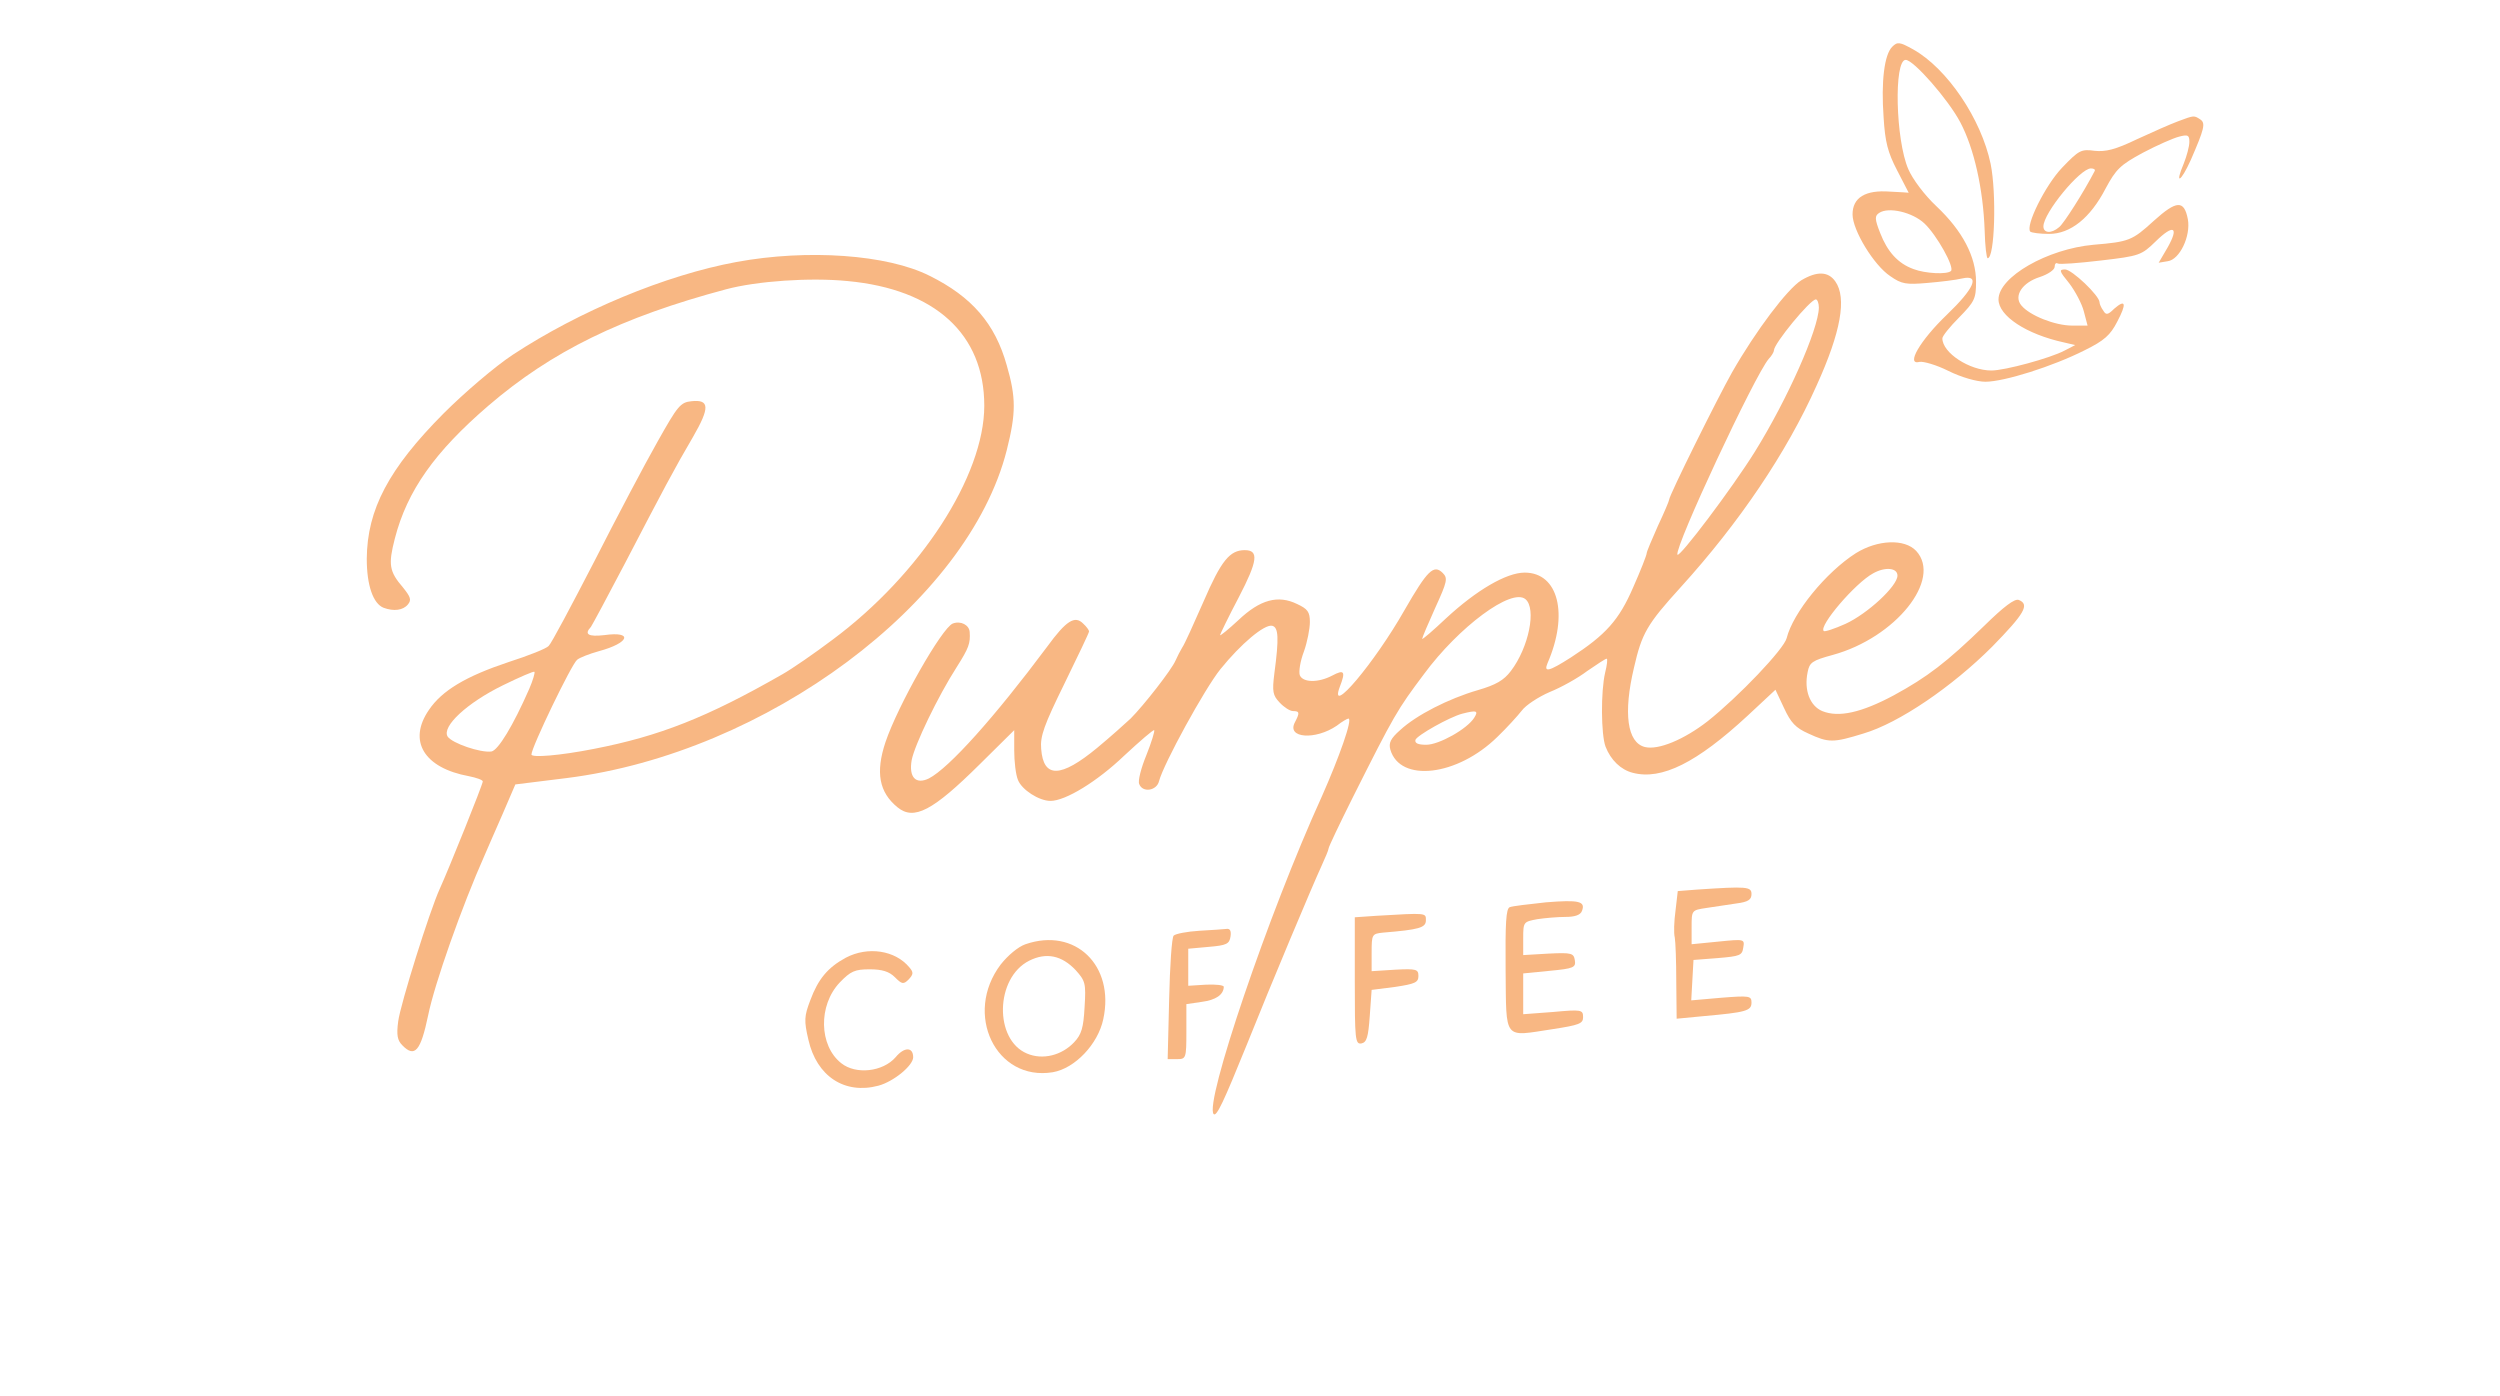
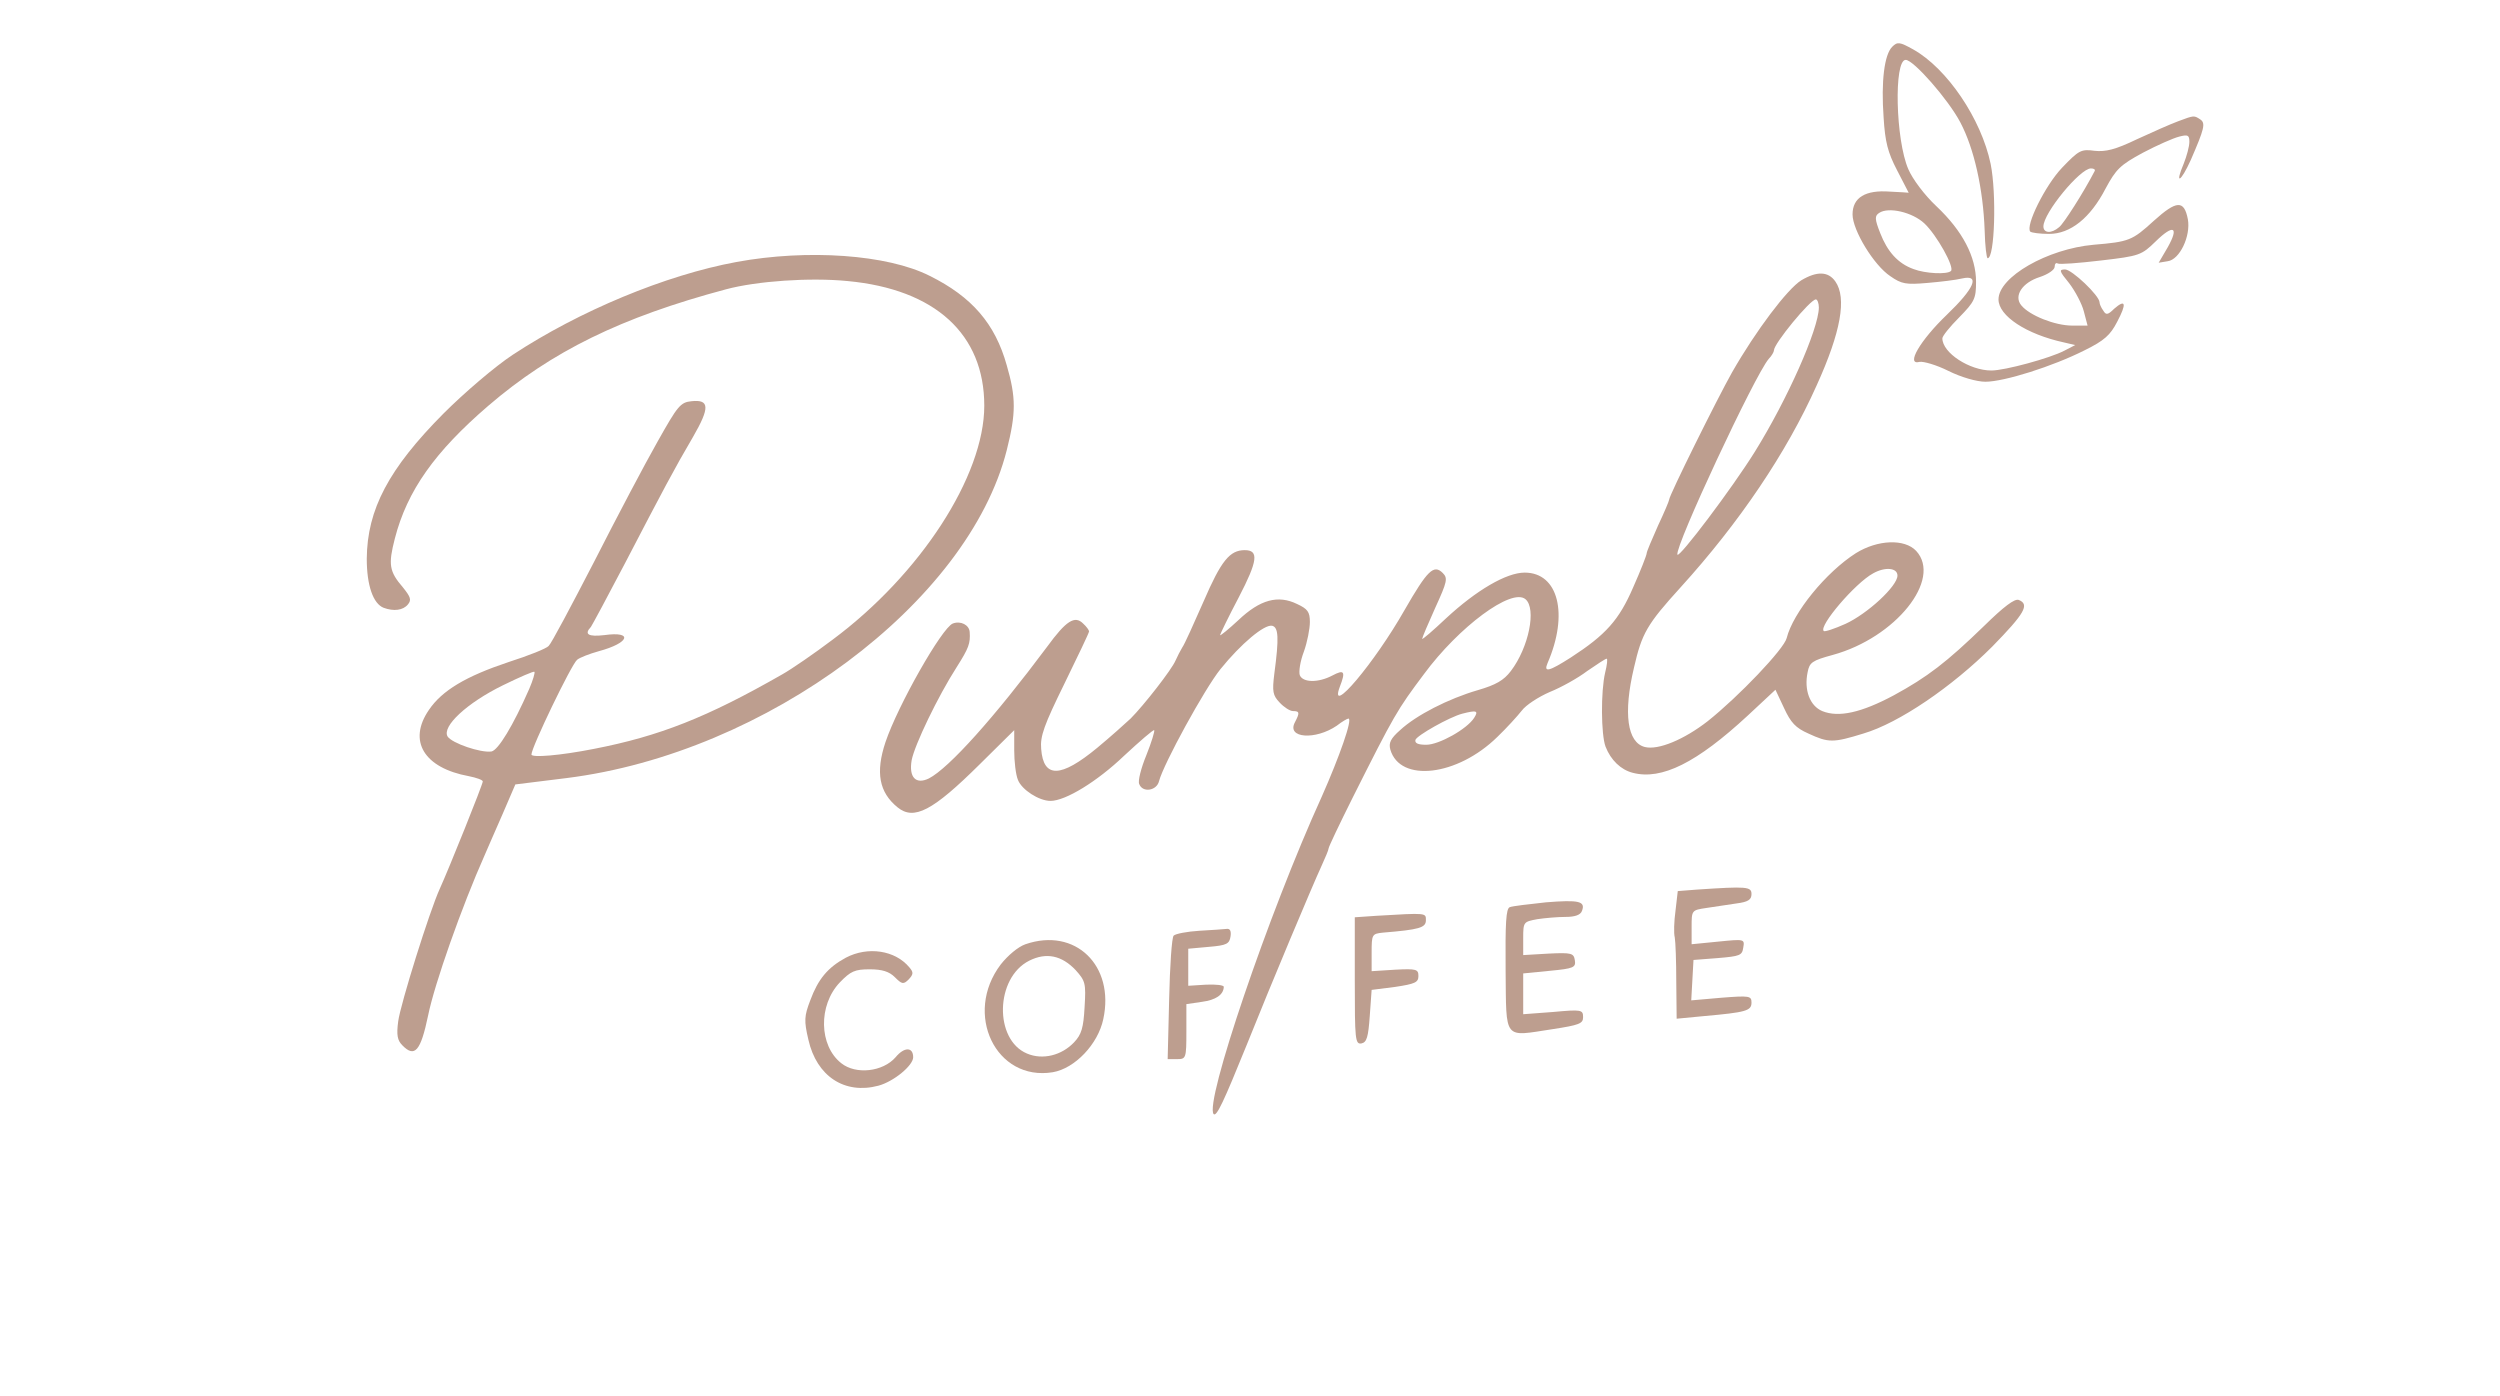
<svg xmlns="http://www.w3.org/2000/svg" version="1.0" width="668pt" height="373pt" viewBox="0 0 668 373" preserveAspectRatio="xMidYMid meet">
-   <g transform="translate(0,373) scale(0.1,-0.1)" fill="#f8b783" stroke="none">
+   <g transform="translate(0,373) scale(0.1,-0.1)" fill="#bd9e8f" stroke="none">
    <path d="M5056 3605 c-21 -21 -30 -92 -23 -189 4 -65 11 -93 36 -141 17 -33 31 -60 31 -60 0 0 -23 2 -50 3 -66 5 -100 -16 -100 -61 0 -42 57 -136 101 -165 30 -21 42 -23 99 -18 36 3 77 8 93 12 49 11 32 -27 -41 -97 -71 -68 -111 -136 -73 -126 10 2 45 -8 77 -24 34 -17 76 -29 99 -29 50 0 180 41 265 84 53 26 69 41 87 76 26 49 23 62 -8 35 -17 -17 -22 -17 -29 -5 -6 8 -10 18 -10 22 0 18 -74 88 -92 88 -17 0 -16 -4 11 -37 16 -21 34 -55 39 -75 l10 -38 -41 0 c-46 0 -114 27 -136 54 -21 25 2 61 50 76 21 7 39 19 39 27 0 8 4 12 8 9 5 -3 57 1 116 8 103 12 108 14 146 51 48 47 63 39 32 -16 l-24 -41 24 4 c32 4 62 67 54 112 -10 52 -30 51 -91 -4 -58 -53 -66 -56 -161 -64 -123 -11 -254 -86 -254 -146 0 -44 74 -93 175 -115 l30 -7 -29 -15 c-38 -20 -159 -53 -195 -53 -58 0 -131 47 -131 86 0 6 20 31 45 56 41 42 45 50 45 95 0 67 -36 136 -106 202 -32 30 -64 73 -75 99 -34 78 -39 292 -7 292 21 0 114 -106 146 -167 37 -70 61 -178 65 -289 1 -41 5 -74 8 -74 19 0 24 173 8 252 -25 120 -116 255 -207 306 -36 20 -42 21 -56 7z m86 -472 c33 -31 81 -117 71 -127 -10 -10 -69 -7 -100 5 -42 15 -70 47 -89 96 -15 38 -15 46 -3 54 25 17 89 2 121 -28z" />
    <path d="M5820 3406 c-19 -7 -69 -29 -110 -48 -58 -28 -84 -34 -113 -31 -36 5 -42 2 -87 -45 -45 -47 -99 -156 -85 -171 4 -3 26 -6 50 -6 57 0 110 42 151 121 28 52 39 63 100 96 38 20 81 39 97 43 23 6 27 4 27 -14 0 -12 -7 -38 -15 -58 -25 -59 -8 -50 19 10 36 83 40 98 25 108 -17 11 -16 11 -59 -5z m-223 -133 c-29 -56 -83 -141 -95 -150 -21 -18 -42 -16 -42 2 0 36 98 155 127 155 8 0 12 -3 10 -7z" />
    <path d="M1968 3030 c-190 -35 -420 -131 -598 -248 -47 -31 -129 -101 -185 -157 -146 -147 -204 -256 -205 -388 0 -71 17 -120 45 -131 27 -10 52 -7 65 9 10 12 7 20 -13 45 -37 43 -40 61 -22 131 33 128 107 232 250 355 169 145 354 236 635 311 82 22 224 32 325 22 234 -22 365 -142 365 -333 0 -188 -171 -451 -405 -625 -49 -37 -110 -79 -135 -93 -201 -115 -328 -165 -503 -199 -91 -18 -167 -24 -167 -15 0 19 107 241 122 253 7 6 33 16 58 23 82 22 93 54 15 43 -43 -5 -55 2 -36 22 4 6 45 82 91 170 102 196 131 251 182 338 45 78 44 100 -4 95 -30 -3 -37 -12 -91 -108 -33 -58 -109 -202 -169 -320 -61 -118 -115 -220 -122 -226 -6 -7 -54 -26 -107 -43 -114 -38 -178 -76 -213 -128 -57 -83 -13 -155 107 -177 20 -4 37 -10 37 -14 0 -8 -90 -232 -115 -287 -27 -59 -105 -308 -111 -354 -5 -37 -2 -51 11 -64 33 -34 49 -16 69 80 17 84 90 291 151 428 7 17 29 66 48 110 l34 79 137 17 c534 67 1073 469 1176 876 25 99 25 141 0 227 -31 111 -93 183 -206 239 -113 57 -326 72 -516 37z m-554 -1141 c-43 -98 -83 -164 -101 -167 -29 -4 -105 22 -117 40 -16 27 52 90 148 137 45 22 82 38 84 36 2 -2 -4 -23 -14 -46z" />
    <path d="M4813 2981 c-37 -23 -121 -134 -185 -246 -40 -71 -168 -329 -168 -340 0 -3 -13 -34 -30 -70 -16 -36 -30 -69 -30 -73 0 -5 -16 -46 -36 -91 -38 -88 -73 -127 -167 -188 -58 -37 -73 -41 -62 -15 57 131 29 242 -61 242 -49 0 -129 -47 -210 -122 -35 -33 -64 -58 -64 -55 0 3 16 41 35 83 32 70 34 79 20 93 -24 24 -41 7 -102 -99 -80 -141 -204 -288 -173 -205 16 41 12 47 -20 30 -38 -20 -79 -19 -87 1 -3 9 1 37 11 63 9 25 16 61 16 79 0 27 -6 35 -34 48 -51 25 -99 12 -157 -43 -27 -25 -49 -43 -49 -40 0 2 22 48 50 101 51 98 54 126 16 126 -40 0 -63 -28 -110 -137 -26 -59 -51 -115 -57 -123 -5 -8 -13 -24 -18 -35 -10 -24 -85 -120 -120 -155 -15 -14 -54 -49 -89 -78 -98 -81 -144 -82 -150 -3 -3 34 8 64 62 174 36 74 66 136 66 140 0 3 -7 13 -16 21 -22 22 -45 8 -96 -62 -141 -189 -262 -324 -316 -352 -35 -17 -54 3 -46 49 8 41 70 170 120 248 33 52 37 64 35 94 -1 19 -24 31 -45 23 -29 -11 -147 -219 -180 -317 -27 -81 -17 -134 32 -174 44 -36 94 -10 220 115 l92 91 0 -54 c0 -29 4 -65 10 -79 10 -26 56 -56 87 -56 40 0 125 52 197 121 42 39 78 70 80 68 2 -2 -7 -32 -21 -67 -14 -34 -23 -69 -19 -77 9 -24 47 -18 53 8 12 46 122 247 164 299 55 68 117 120 138 116 17 -4 19 -31 6 -128 -6 -48 -4 -58 14 -77 12 -13 28 -23 36 -23 18 0 18 -5 5 -30 -23 -43 55 -48 112 -9 14 11 28 19 31 19 12 0 -24 -102 -71 -208 -143 -314 -315 -822 -289 -849 8 -7 27 34 87 182 68 170 177 429 201 481 10 22 19 43 19 47 0 4 29 65 64 135 112 223 119 235 191 331 93 126 234 231 271 200 30 -25 9 -129 -39 -192 -19 -25 -40 -37 -88 -51 -79 -23 -165 -67 -208 -107 -25 -22 -31 -34 -26 -52 26 -89 179 -71 286 34 25 24 54 56 65 70 11 15 45 37 75 50 30 12 75 37 100 56 26 18 49 33 52 33 3 0 1 -17 -4 -37 -12 -51 -11 -166 1 -198 14 -36 41 -62 73 -70 77 -20 171 27 307 153 l74 69 23 -49 c18 -39 31 -53 65 -68 54 -25 66 -25 147 0 95 28 237 125 344 232 87 89 101 113 71 125 -11 4 -40 -18 -92 -69 -101 -98 -152 -137 -242 -186 -86 -46 -147 -60 -191 -42 -33 14 -49 56 -39 104 5 26 12 31 67 46 168 46 293 202 223 278 -31 33 -103 30 -161 -6 -80 -51 -168 -159 -185 -227 -7 -29 -128 -156 -211 -222 -63 -49 -132 -78 -168 -69 -47 12 -58 90 -29 212 21 92 35 116 124 214 158 174 284 361 364 540 65 143 81 234 50 278 -19 27 -49 28 -91 3z m47 -73 c-1 -58 -84 -245 -171 -385 -61 -98 -203 -286 -207 -275 -7 22 207 480 244 523 8 8 14 19 14 23 0 18 97 136 112 136 4 0 8 -10 8 -22z m210 -716 c0 -28 -80 -102 -139 -129 -29 -13 -56 -22 -58 -19 -14 13 84 128 132 154 32 18 65 15 65 -6z m-1131 -380 c-19 -30 -94 -72 -128 -72 -22 0 -31 4 -29 13 4 12 91 61 125 70 39 10 44 8 32 -11z" />
    <path d="M4534 1353 l-51 -4 -6 -52 c-4 -29 -5 -61 -2 -72 2 -11 4 -64 4 -119 l1 -98 73 7 c112 10 127 14 127 36 0 18 -5 19 -81 13 l-80 -7 3 54 3 54 65 5 c59 5 65 7 68 28 4 23 3 23 -67 16 l-71 -7 0 46 c0 45 0 45 40 51 22 3 58 9 80 12 31 4 40 10 40 25 0 20 -12 21 -146 12z" />
    <path d="M4131 1319 c-46 -5 -90 -10 -97 -13 -10 -4 -12 -42 -11 -168 2 -190 -7 -178 125 -158 72 11 82 15 82 32 0 20 -4 21 -80 14 l-80 -6 0 54 0 55 71 7 c64 6 70 9 67 28 -3 19 -8 21 -70 18 l-68 -4 0 45 c0 44 1 44 38 51 20 3 54 6 75 6 25 0 40 5 44 16 10 26 -8 30 -96 23z" />
    <path d="M3678 1283 l-58 -4 0 -170 c0 -157 1 -170 18 -167 14 3 18 17 22 73 l5 70 63 8 c53 8 62 12 62 29 0 18 -5 20 -62 17 l-63 -4 0 50 c0 48 1 50 30 53 97 8 115 13 115 33 0 20 3 20 -132 12z" />
    <path d="M3205 1243 c-33 -2 -64 -8 -69 -13 -5 -5 -10 -81 -12 -169 l-4 -161 25 0 c24 0 25 2 25 74 l0 73 41 6 c38 5 58 19 59 40 0 5 -21 7 -47 6 l-48 -3 0 49 0 50 55 5 c48 4 55 8 58 28 2 14 -1 21 -10 20 -7 -1 -40 -3 -73 -5z" />
    <path d="M2740 1207 c-20 -7 -47 -30 -66 -54 -100 -132 -13 -313 139 -288 59 10 121 75 135 142 31 143 -75 246 -208 200z m134 -69 c26 -29 28 -35 24 -99 -3 -55 -8 -73 -28 -94 -33 -35 -84 -48 -126 -30 -88 37 -85 202 6 248 46 23 87 14 124 -25z" />
    <path d="M2260 1171 c-48 -26 -74 -57 -95 -114 -16 -42 -17 -54 -5 -105 22 -98 97 -147 187 -123 41 11 93 54 93 76 0 28 -24 28 -47 0 -34 -39 -106 -47 -145 -16 -60 47 -62 155 -4 216 29 30 40 35 80 35 33 0 52 -6 67 -21 19 -19 23 -20 37 -6 13 14 13 19 2 32 -38 46 -111 57 -170 26z" />
  </g>
</svg>
